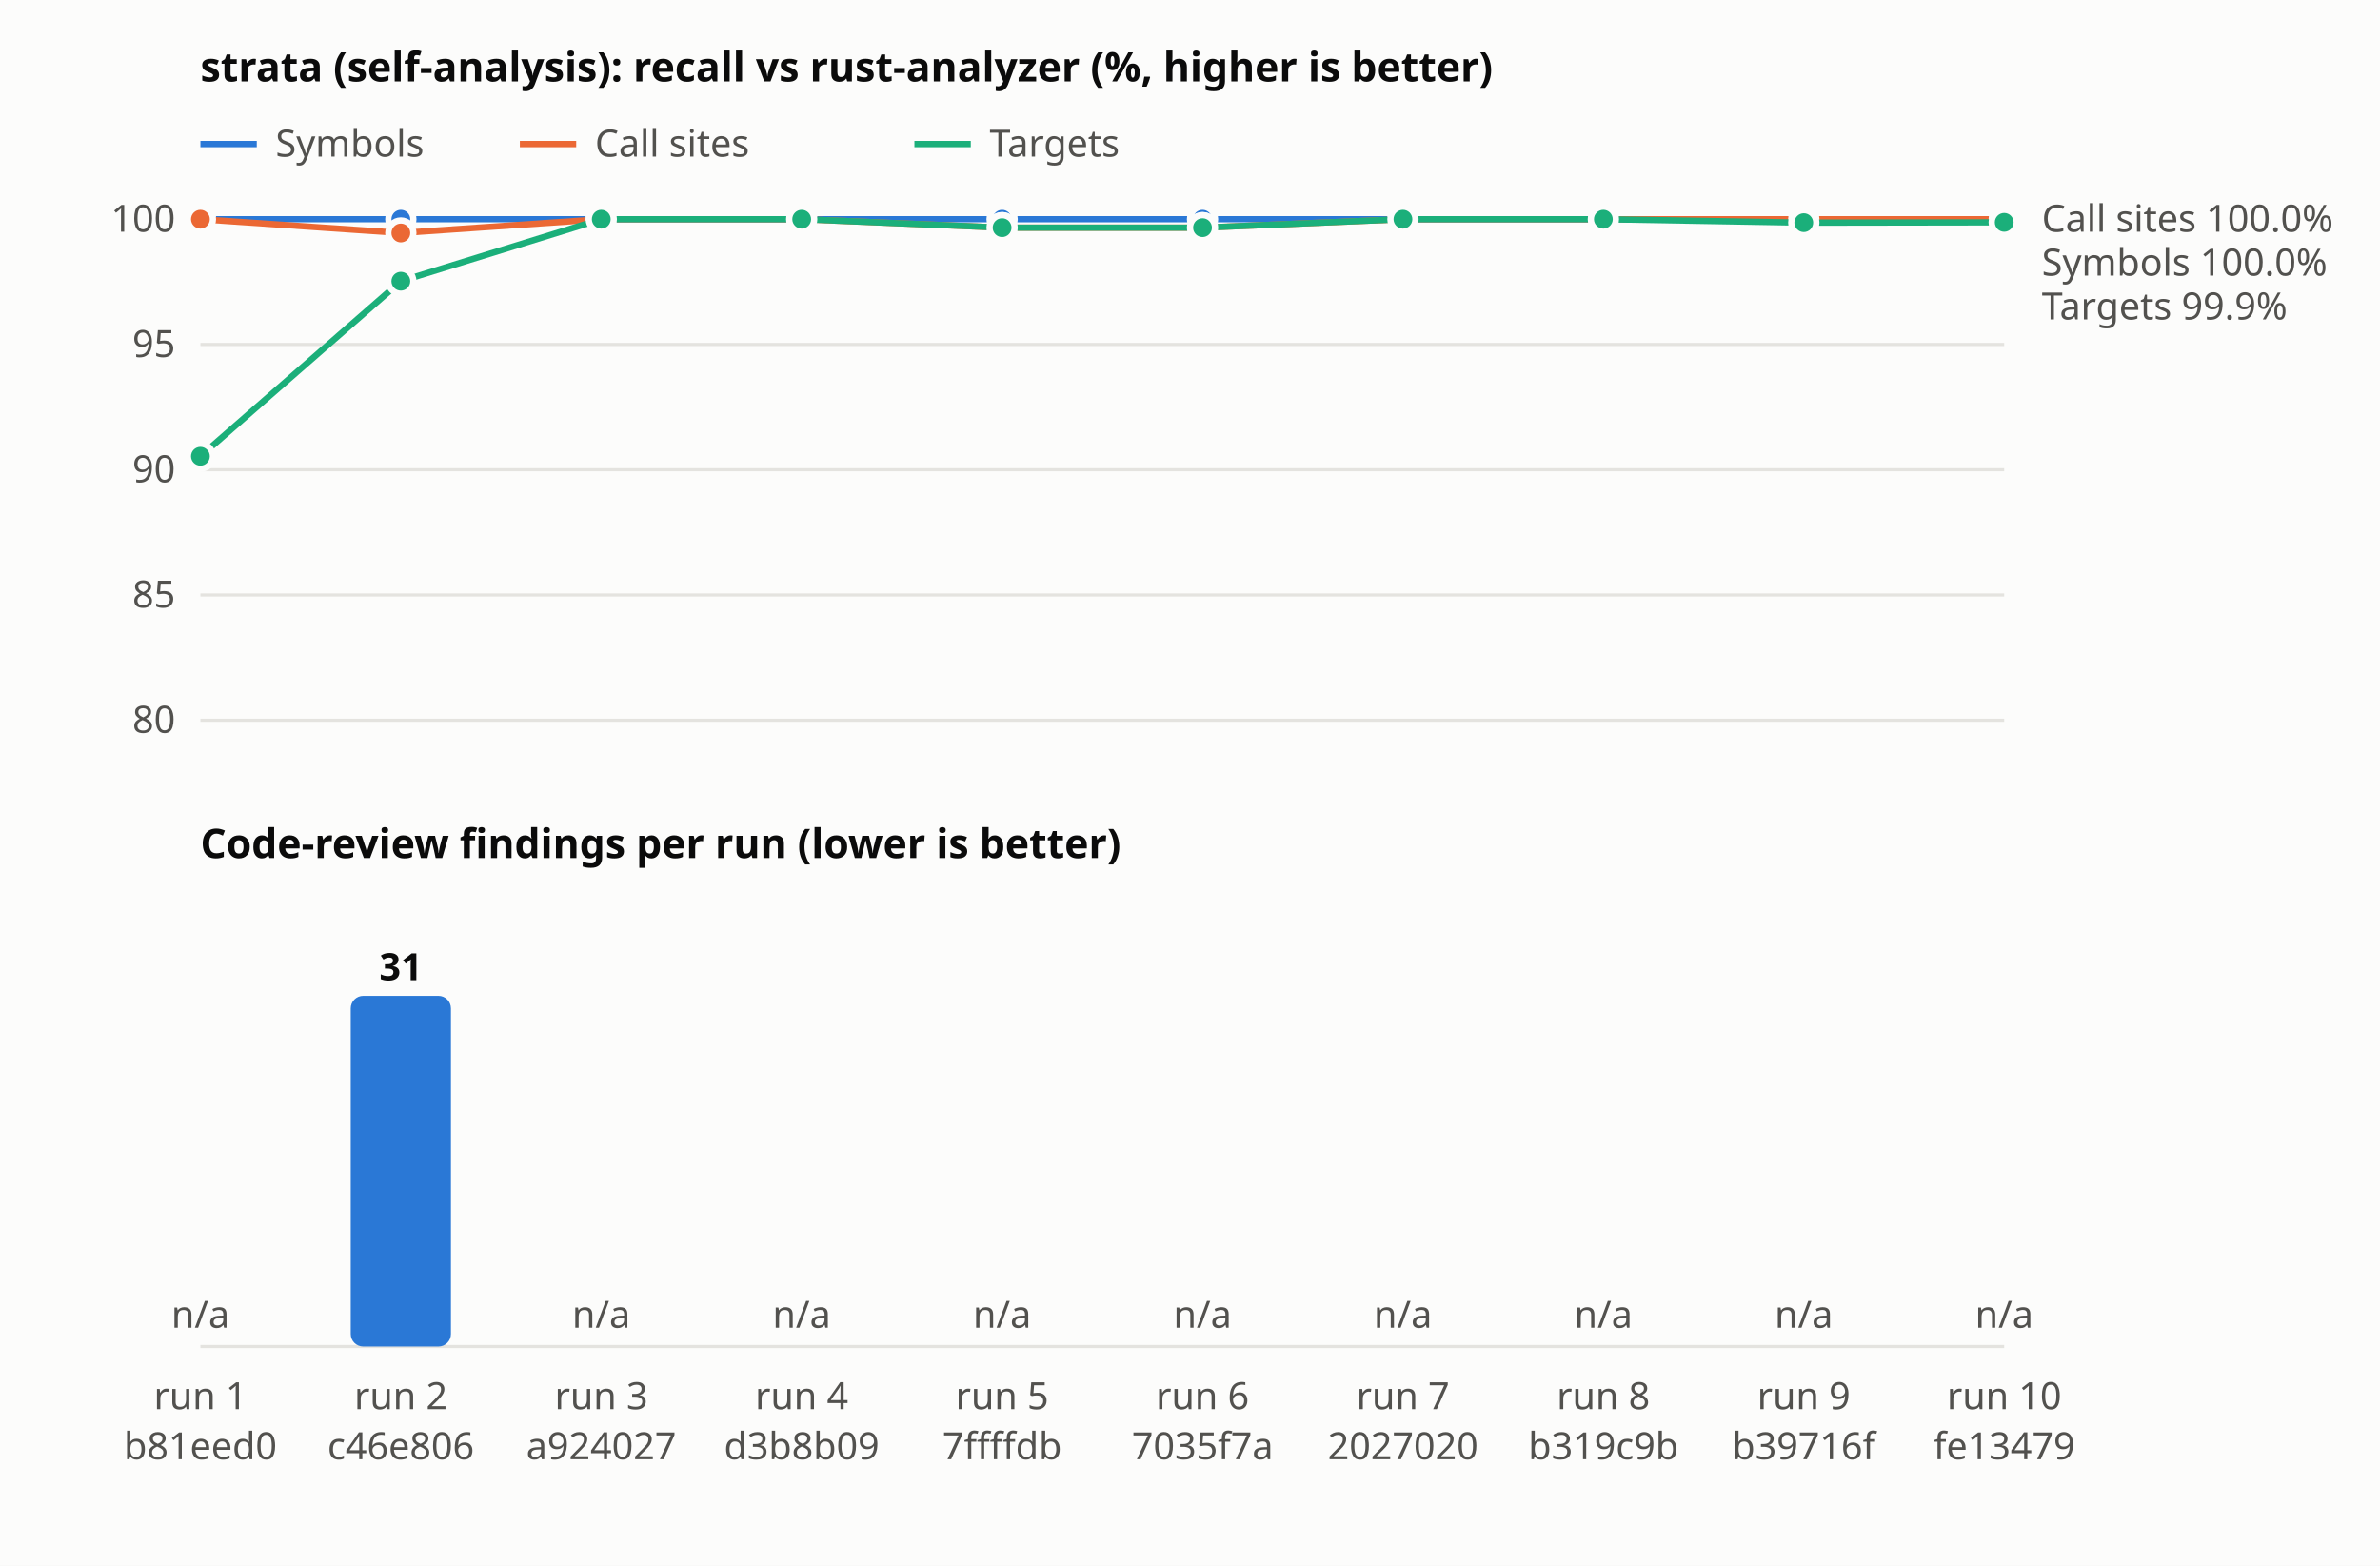
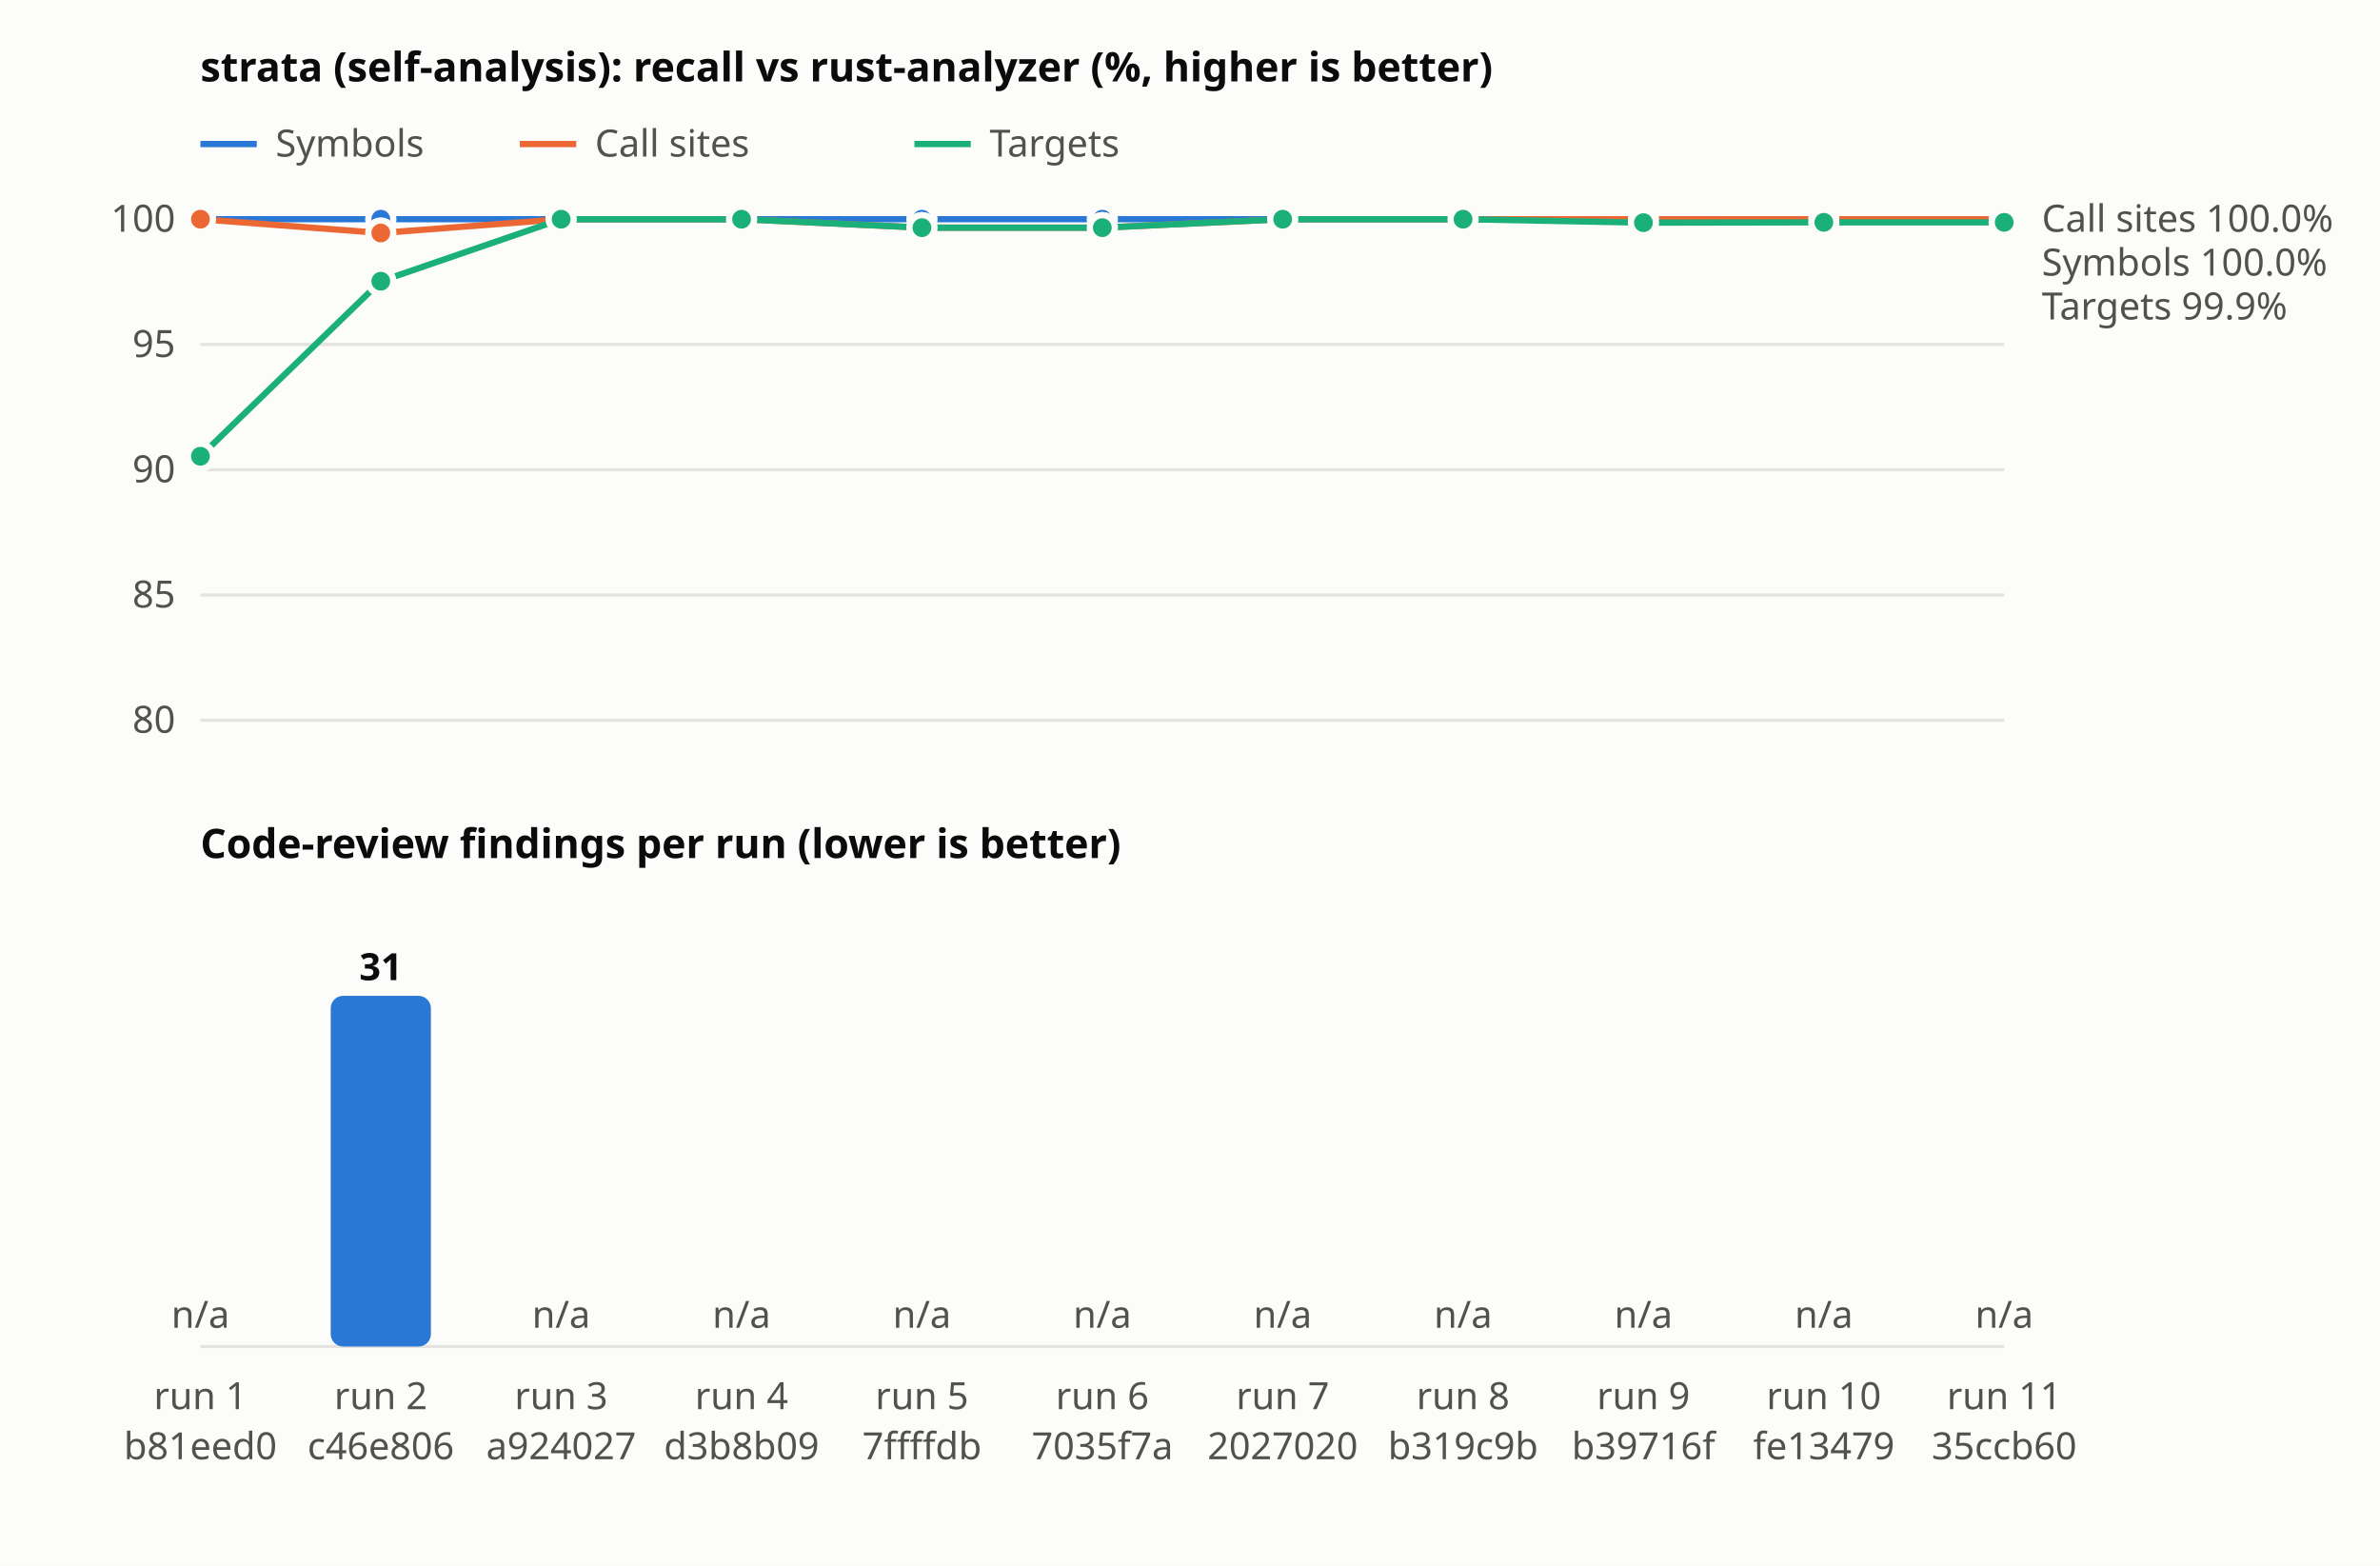
<svg xmlns="http://www.w3.org/2000/svg" viewBox="0 0 760 500" width="760" height="500" role="img" aria-labelledby="t d">
  <style>
.bg{fill:#fcfcfb} text{font:12px system-ui,sans-serif;fill:#52514e} .h{font-weight:600;fill:#0b0b0b;font-size:13px}
.v{fill:#0b0b0b;font-weight:600} .grid{stroke:#e4e3df;stroke-width:1} .ln{fill:none;stroke-width:2;stroke-linejoin:round}
.s1{stroke:#2a78d6} .s2{stroke:#eb6834} .s3{stroke:#1baf7a}
.d1{fill:#2a78d6} .d2{fill:#eb6834} .d3{fill:#1baf7a} .dot{stroke:#fcfcfb;stroke-width:2} .bar{fill:#2a78d6}
@media (prefers-color-scheme:dark){.bg{fill:#1a1a19} text{fill:#c3c2b7} .h,.v{fill:#fff} .grid{stroke:#34332f}
.s1{stroke:#3987e5} .s2{stroke:#d95926} .s3{stroke:#199e70} .d1{fill:#3987e5} .d2{fill:#d95926} .d3{fill:#199e70}
.dot{stroke:#1a1a19} .bar{fill:#3987e5}}
</style>
  <rect class="bg" width="760" height="500" />
  <text class="h" x="64" y="26">strata (self-analysis): recall vs rust-analyzer (%, higher is better)</text>
  <line class="ln s1" x1="64" x2="82" y1="46" y2="46" />
  <text x="88" y="50">Symbols</text>
  <line class="ln s2" x1="166" x2="184" y1="46" y2="46" />
  <text x="190" y="50">Call sites</text>
  <line class="ln s3" x1="292" x2="310" y1="46" y2="46" />
  <text x="316" y="50">Targets</text>
  <line class="grid" x1="64" x2="640" y1="230.0" y2="230.0" />
  <text x="56" y="234.0" text-anchor="end">80</text>
  <line class="grid" x1="64" x2="640" y1="190.0" y2="190.0" />
  <text x="56" y="194.0" text-anchor="end">85</text>
  <line class="grid" x1="64" x2="640" y1="150.0" y2="150.0" />
  <text x="56" y="154.0" text-anchor="end">90</text>
  <line class="grid" x1="64" x2="640" y1="110.0" y2="110.0" />
  <text x="56" y="114.0" text-anchor="end">95</text>
  <line class="grid" x1="64" x2="640" y1="70.0" y2="70.0" />
  <text x="56" y="74.0" text-anchor="end">100</text>
-   <polyline class="ln s1" points="64.0,70.0 128.0,70.0 192.0,70.0 256.0,70.0 320.0,70.0 384.0,70.0 448.0,70.0 512.0,70.0 576.0,70.0 640.0,70.0" />
+   <polyline class="ln s1" points="64.0,70.0 121.6,70.0 179.2,70.0 236.8,70.0 294.4,70.0 352.0,70.0 409.6,70.0 467.2,70.0 524.8,70.0 582.4,70.0 640.0,70.0" />
  <circle class="dot d1" cx="64.0" cy="70.0" r="4" />
-   <circle class="dot d1" cx="128.0" cy="70.0" r="4" />
-   <circle class="dot d1" cx="192.0" cy="70.0" r="4" />
-   <circle class="dot d1" cx="256.0" cy="70.0" r="4" />
-   <circle class="dot d1" cx="320.0" cy="70.0" r="4" />
-   <circle class="dot d1" cx="384.0" cy="70.0" r="4" />
-   <circle class="dot d1" cx="448.0" cy="70.0" r="4" />
-   <circle class="dot d1" cx="512.0" cy="70.0" r="4" />
-   <circle class="dot d1" cx="576.0" cy="70.0" r="4" />
+   <circle class="dot d1" cx="121.6" cy="70.0" r="4" />
+   <circle class="dot d1" cx="179.2" cy="70.0" r="4" />
+   <circle class="dot d1" cx="236.8" cy="70.0" r="4" />
+   <circle class="dot d1" cx="294.4" cy="70.0" r="4" />
+   <circle class="dot d1" cx="352.0" cy="70.0" r="4" />
+   <circle class="dot d1" cx="409.6" cy="70.0" r="4" />
+   <circle class="dot d1" cx="467.2" cy="70.0" r="4" />
+   <circle class="dot d1" cx="524.8" cy="70.0" r="4" />
+   <circle class="dot d1" cx="582.4" cy="70.0" r="4" />
  <circle class="dot d1" cx="640.0" cy="70.0" r="4" />
-   <polyline class="ln s2" points="64.0,70.0 128.0,74.4 192.0,70.0 256.0,70.0 320.0,72.7 384.0,72.7 448.0,70.0 512.0,70.0 576.0,70.0 640.0,70.0" />
+   <polyline class="ln s2" points="64.0,70.0 121.6,74.4 179.2,70.0 236.8,70.0 294.4,72.7 352.0,72.7 409.6,70.0 467.2,70.0 524.8,70.0 582.4,70.0 640.0,70.0" />
  <circle class="dot d2" cx="64.0" cy="70.0" r="4" />
-   <circle class="dot d2" cx="128.0" cy="74.4" r="4" />
-   <circle class="dot d2" cx="192.0" cy="70.0" r="4" />
-   <circle class="dot d2" cx="256.0" cy="70.0" r="4" />
-   <circle class="dot d2" cx="320.0" cy="72.7" r="4" />
-   <circle class="dot d2" cx="384.0" cy="72.7" r="4" />
-   <circle class="dot d2" cx="448.0" cy="70.0" r="4" />
-   <circle class="dot d2" cx="512.0" cy="70.0" r="4" />
-   <circle class="dot d2" cx="576.0" cy="70.0" r="4" />
+   <circle class="dot d2" cx="121.6" cy="74.4" r="4" />
+   <circle class="dot d2" cx="179.2" cy="70.0" r="4" />
+   <circle class="dot d2" cx="236.8" cy="70.0" r="4" />
+   <circle class="dot d2" cx="294.4" cy="72.7" r="4" />
+   <circle class="dot d2" cx="352.0" cy="72.7" r="4" />
+   <circle class="dot d2" cx="409.6" cy="70.0" r="4" />
+   <circle class="dot d2" cx="467.2" cy="70.0" r="4" />
+   <circle class="dot d2" cx="524.8" cy="70.0" r="4" />
+   <circle class="dot d2" cx="582.4" cy="70.0" r="4" />
  <circle class="dot d2" cx="640.0" cy="70.0" r="4" />
-   <polyline class="ln s3" points="64.0,145.7 128.0,89.8 192.0,70.0 256.0,70.0 320.0,72.7 384.0,72.7 448.0,70.0 512.0,70.0 576.0,71.1 640.0,71.0" />
+   <polyline class="ln s3" points="64.0,145.7 121.6,89.8 179.2,70.0 236.8,70.0 294.4,72.7 352.0,72.7 409.6,70.0 467.2,70.0 524.8,71.1 582.4,71.0 640.0,71.0" />
  <circle class="dot d3" cx="64.0" cy="145.7" r="4" />
-   <circle class="dot d3" cx="128.0" cy="89.8" r="4" />
-   <circle class="dot d3" cx="192.0" cy="70.0" r="4" />
-   <circle class="dot d3" cx="256.0" cy="70.0" r="4" />
-   <circle class="dot d3" cx="320.0" cy="72.7" r="4" />
-   <circle class="dot d3" cx="384.0" cy="72.7" r="4" />
-   <circle class="dot d3" cx="448.0" cy="70.0" r="4" />
-   <circle class="dot d3" cx="512.0" cy="70.0" r="4" />
-   <circle class="dot d3" cx="576.0" cy="71.1" r="4" />
+   <circle class="dot d3" cx="121.6" cy="89.8" r="4" />
+   <circle class="dot d3" cx="179.2" cy="70.0" r="4" />
+   <circle class="dot d3" cx="236.8" cy="70.0" r="4" />
+   <circle class="dot d3" cx="294.4" cy="72.7" r="4" />
+   <circle class="dot d3" cx="352.0" cy="72.7" r="4" />
+   <circle class="dot d3" cx="409.6" cy="70.0" r="4" />
+   <circle class="dot d3" cx="467.2" cy="70.0" r="4" />
+   <circle class="dot d3" cx="524.8" cy="71.1" r="4" />
+   <circle class="dot d3" cx="582.4" cy="71.0" r="4" />
  <circle class="dot d3" cx="640.0" cy="71.0" r="4" />
  <text x="652" y="74.0">Call sites 100.0%</text>
  <text x="652" y="88.0">Symbols 100.0%</text>
  <text x="652" y="102.0">Targets 99.9%</text>
  <text class="h" x="64" y="274">Code-review findings per run (lower is better)</text>
  <line class="grid" x1="64" x2="640" y1="430" y2="430" />
  <text x="64.0" y="424" text-anchor="middle">n/a</text>
-   <rect class="bar" x="112.0" y="318.0" width="32" height="112.0" rx="4" />
-   <text class="v" x="128.0" y="313.0" text-anchor="middle">31</text>
-   <text x="192.0" y="424" text-anchor="middle">n/a</text>
-   <text x="256.0" y="424" text-anchor="middle">n/a</text>
-   <text x="320.0" y="424" text-anchor="middle">n/a</text>
-   <text x="384.0" y="424" text-anchor="middle">n/a</text>
-   <text x="448.0" y="424" text-anchor="middle">n/a</text>
-   <text x="512.0" y="424" text-anchor="middle">n/a</text>
-   <text x="576.0" y="424" text-anchor="middle">n/a</text>
+   <rect class="bar" x="105.6" y="318.0" width="32" height="112.0" rx="4" />
+   <text class="v" x="121.6" y="313.0" text-anchor="middle">31</text>
+   <text x="179.2" y="424" text-anchor="middle">n/a</text>
+   <text x="236.8" y="424" text-anchor="middle">n/a</text>
+   <text x="294.4" y="424" text-anchor="middle">n/a</text>
+   <text x="352.0" y="424" text-anchor="middle">n/a</text>
+   <text x="409.6" y="424" text-anchor="middle">n/a</text>
+   <text x="467.2" y="424" text-anchor="middle">n/a</text>
+   <text x="524.8" y="424" text-anchor="middle">n/a</text>
+   <text x="582.4" y="424" text-anchor="middle">n/a</text>
  <text x="640.0" y="424" text-anchor="middle">n/a</text>
  <text x="64.0" y="450" text-anchor="middle">run 1</text>
  <text x="64.0" y="466" text-anchor="middle">b81eed0</text>
-   <text x="128.0" y="450" text-anchor="middle">run 2</text>
-   <text x="128.0" y="466" text-anchor="middle">c46e806</text>
-   <text x="192.0" y="450" text-anchor="middle">run 3</text>
-   <text x="192.0" y="466" text-anchor="middle">a924027</text>
-   <text x="256.0" y="450" text-anchor="middle">run 4</text>
-   <text x="256.0" y="466" text-anchor="middle">d3b8b09</text>
-   <text x="320.0" y="450" text-anchor="middle">run 5</text>
-   <text x="320.0" y="466" text-anchor="middle">7ffffdb</text>
-   <text x="384.0" y="450" text-anchor="middle">run 6</text>
-   <text x="384.0" y="466" text-anchor="middle">7035f7a</text>
-   <text x="448.0" y="450" text-anchor="middle">run 7</text>
-   <text x="448.0" y="466" text-anchor="middle">2027020</text>
-   <text x="512.0" y="450" text-anchor="middle">run 8</text>
-   <text x="512.0" y="466" text-anchor="middle">b319c9b</text>
-   <text x="576.0" y="450" text-anchor="middle">run 9</text>
-   <text x="576.0" y="466" text-anchor="middle">b39716f</text>
-   <text x="640.0" y="450" text-anchor="middle">run 10</text>
-   <text x="640.0" y="466" text-anchor="middle">fe13479</text>
+   <text x="121.6" y="450" text-anchor="middle">run 2</text>
+   <text x="121.6" y="466" text-anchor="middle">c46e806</text>
+   <text x="179.2" y="450" text-anchor="middle">run 3</text>
+   <text x="179.2" y="466" text-anchor="middle">a924027</text>
+   <text x="236.8" y="450" text-anchor="middle">run 4</text>
+   <text x="236.8" y="466" text-anchor="middle">d3b8b09</text>
+   <text x="294.4" y="450" text-anchor="middle">run 5</text>
+   <text x="294.4" y="466" text-anchor="middle">7ffffdb</text>
+   <text x="352.0" y="450" text-anchor="middle">run 6</text>
+   <text x="352.0" y="466" text-anchor="middle">7035f7a</text>
+   <text x="409.6" y="450" text-anchor="middle">run 7</text>
+   <text x="409.6" y="466" text-anchor="middle">2027020</text>
+   <text x="467.2" y="450" text-anchor="middle">run 8</text>
+   <text x="467.2" y="466" text-anchor="middle">b319c9b</text>
+   <text x="524.8" y="450" text-anchor="middle">run 9</text>
+   <text x="524.8" y="466" text-anchor="middle">b39716f</text>
+   <text x="582.4" y="450" text-anchor="middle">run 10</text>
+   <text x="582.4" y="466" text-anchor="middle">fe13479</text>
+   <text x="640.0" y="450" text-anchor="middle">run 11</text>
+   <text x="640.0" y="466" text-anchor="middle">35ccb60</text>
</svg>
